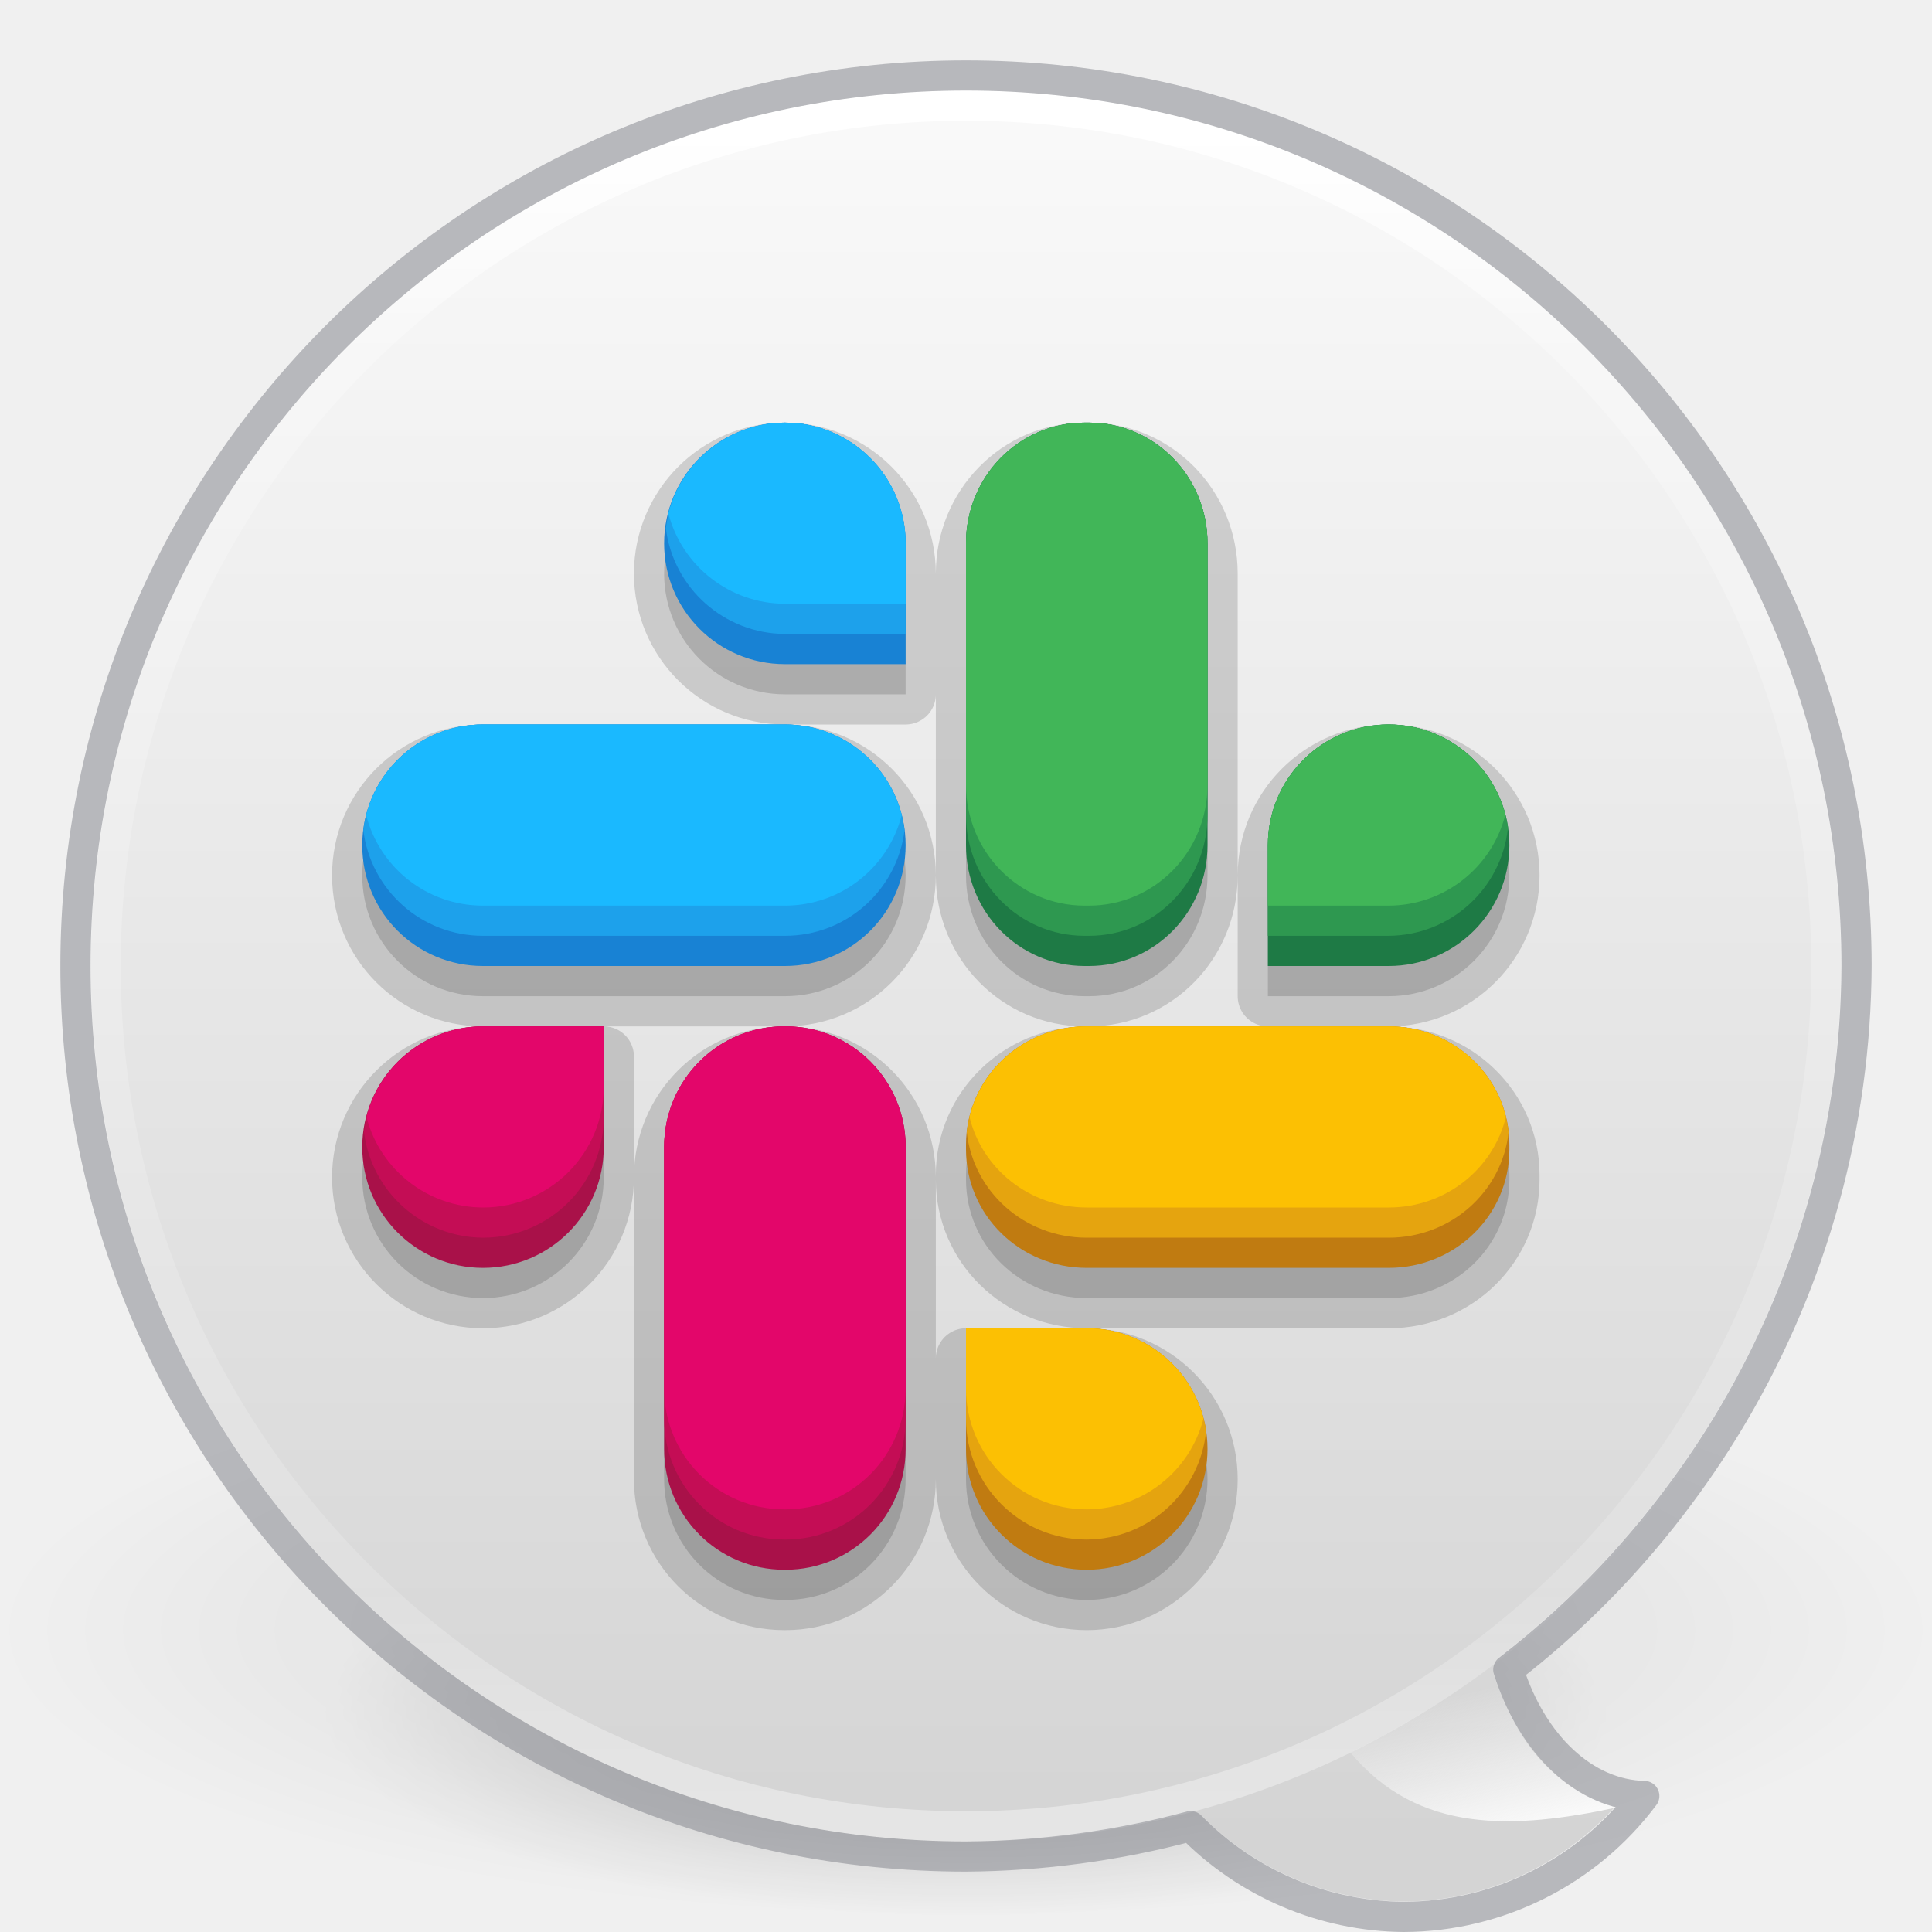
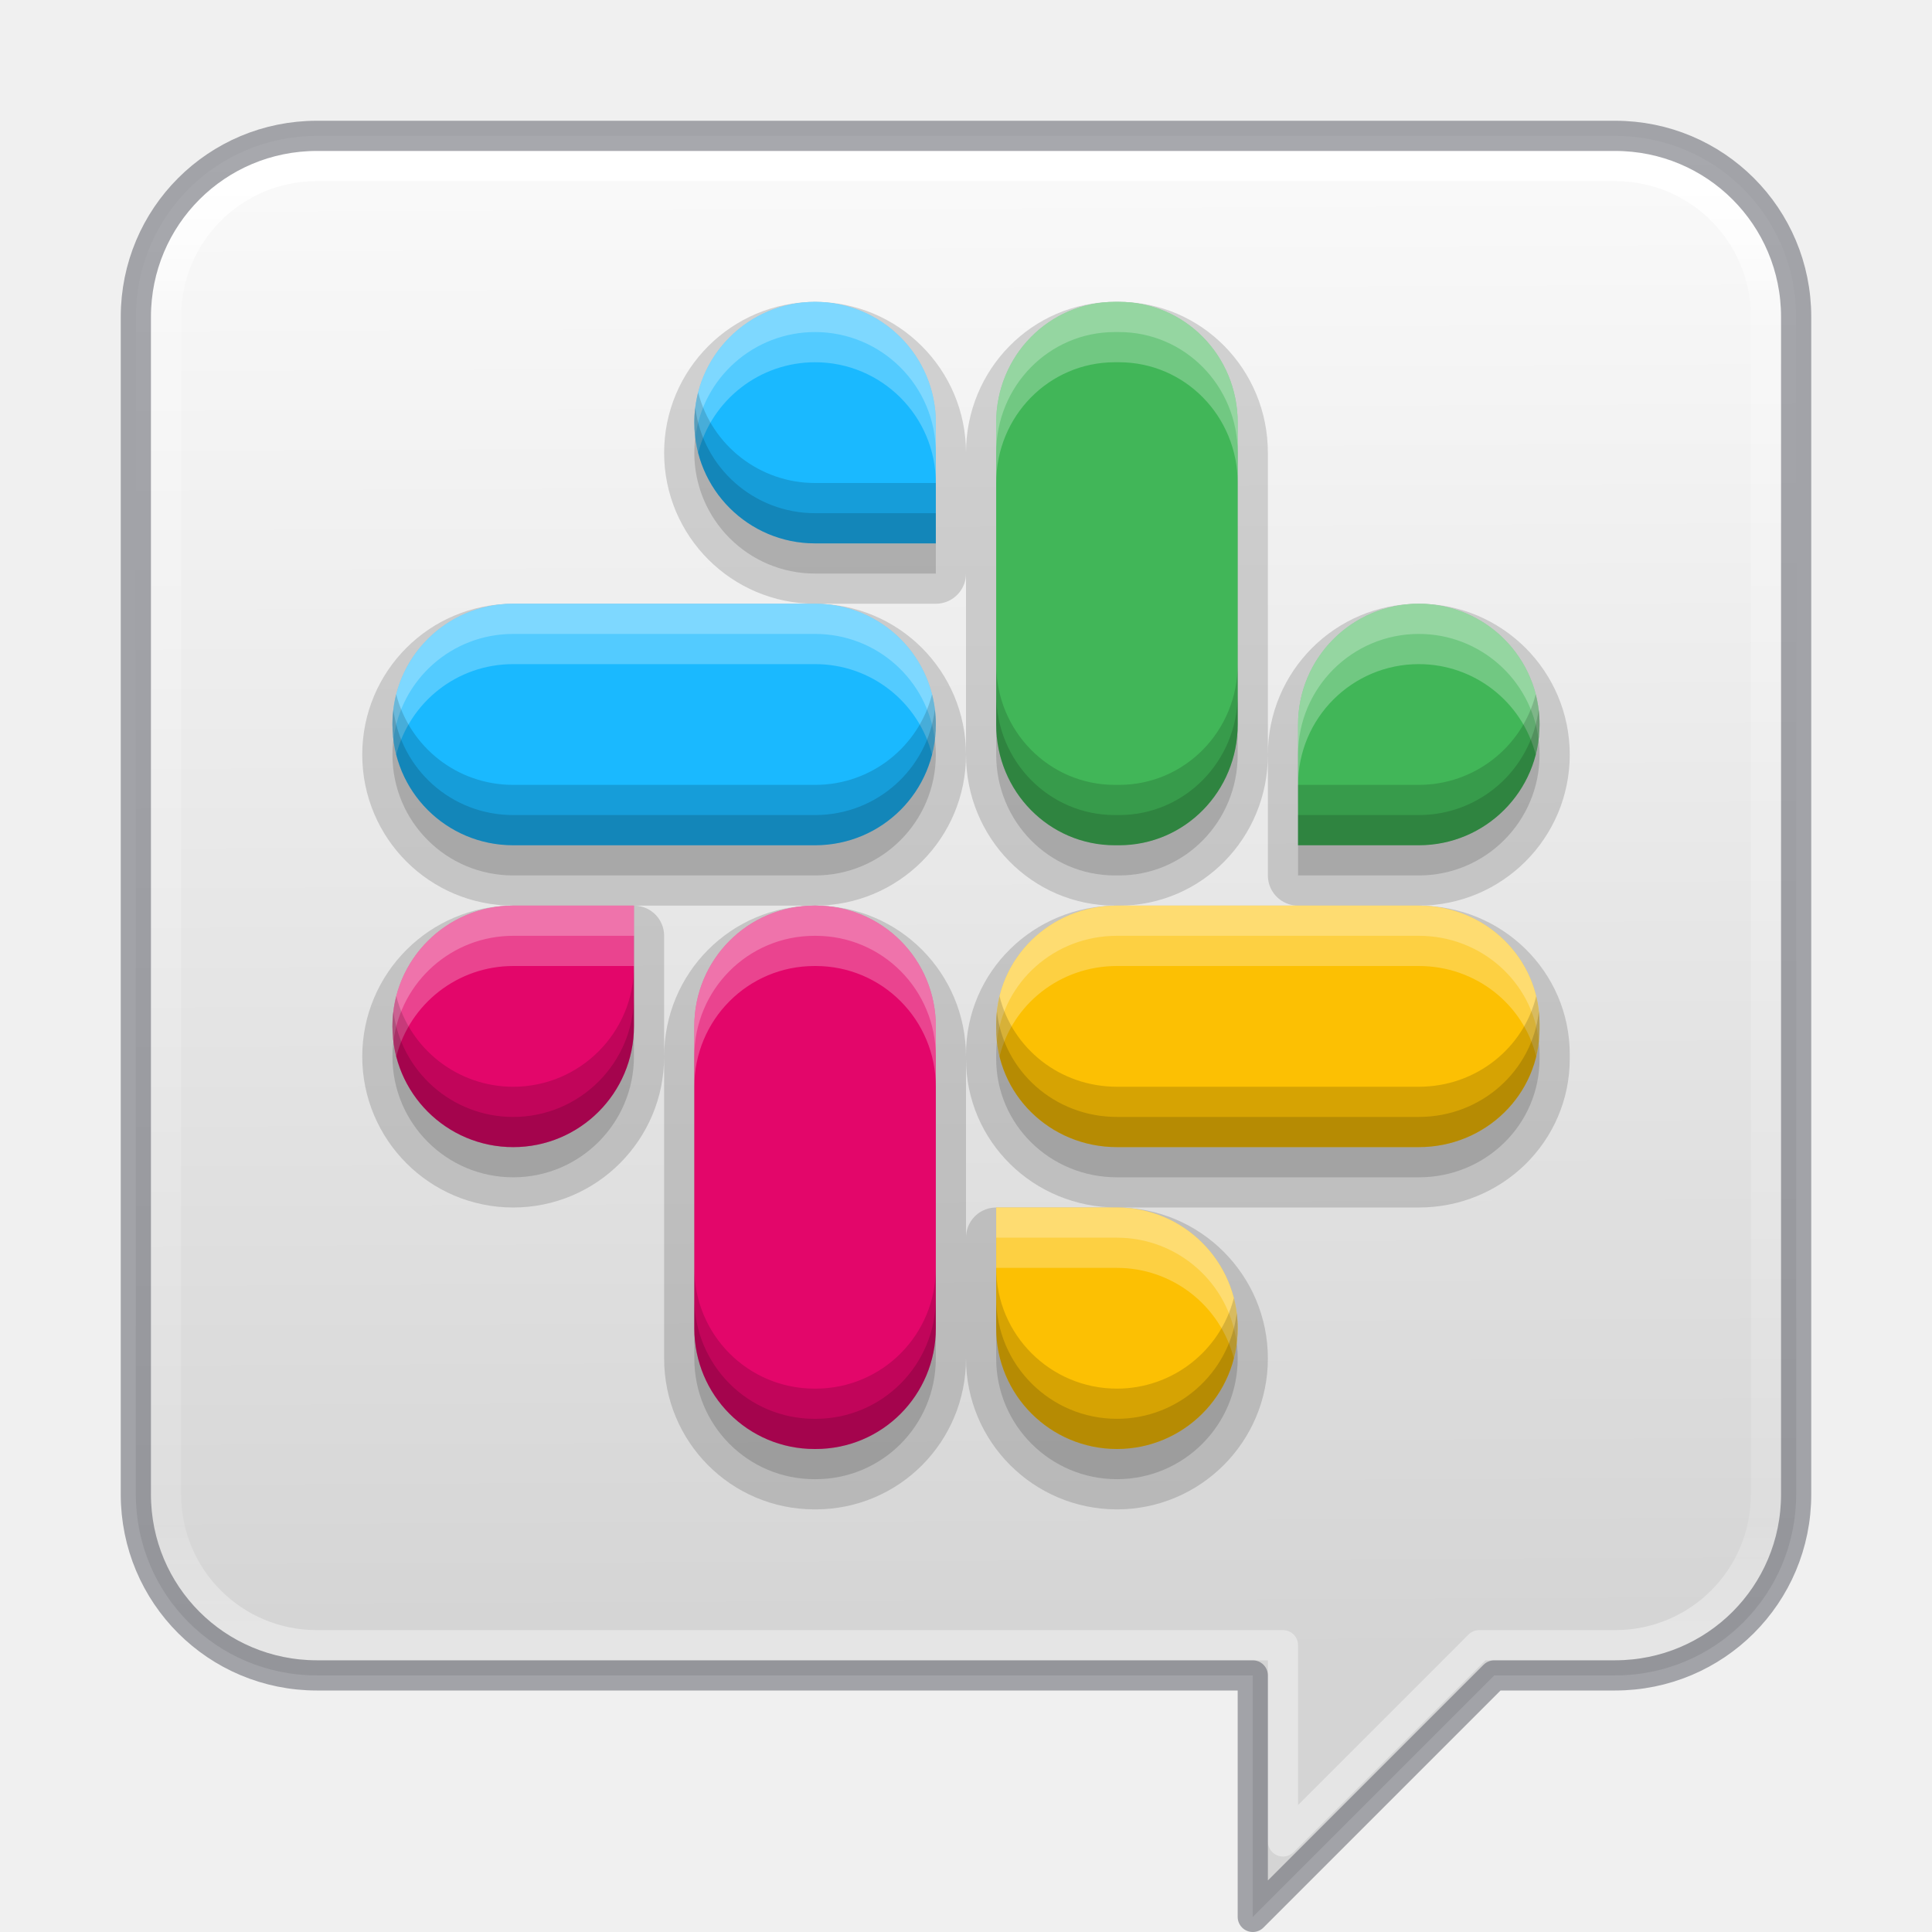
<svg xmlns="http://www.w3.org/2000/svg" xmlns:xlink="http://www.w3.org/1999/xlink" width="64" height="64" viewBox="0 0 64 64" fill="none" version="1.1" id="svg4" xml:space="preserve">
  <defs id="defs4">
    <linearGradient id="linearGradient4">
      <stop style="stop-color:#fafafa;stop-opacity:1;" offset="0" id="stop4" />
      <stop style="stop-color:#d4d4d4;stop-opacity:1;" offset="1" id="stop5" />
    </linearGradient>
    <linearGradient y2="42.053" x2="37.962" y1="5.848" x1="37.962" gradientTransform="matrix(1.432432,0,0,1.436283,-2.378375,-2.399544)" gradientUnits="userSpaceOnUse" id="linearGradient3904" xlink:href="#linearGradient4270" />
    <linearGradient id="linearGradient4270">
      <stop id="stop4272" style="stop-color:#ffffff;stop-opacity:1" offset="0" />
      <stop id="stop4274" style="stop-color:#ffffff;stop-opacity:0.235" offset="0.087" />
      <stop id="stop4276" style="stop-color:#ffffff;stop-opacity:0.157" offset="0.913" />
      <stop id="stop4278" style="stop-color:#ffffff;stop-opacity:0.392" offset="1" />
    </linearGradient>
    <linearGradient id="linearGradient3688-166-749-654">
      <stop offset="0" style="stop-color:#181818;stop-opacity:1" id="stop3088" />
      <stop offset="1" style="stop-color:#181818;stop-opacity:0" id="stop3090" />
    </linearGradient>
    <linearGradient id="linearGradient3702-501-757-795">
      <stop offset="0" style="stop-color:#181818;stop-opacity:0" id="stop3100" />
      <stop offset="0.5" style="stop-color:#181818;stop-opacity:1" id="stop3102" />
      <stop offset="1" style="stop-color:#181818;stop-opacity:0" id="stop3104" />
    </linearGradient>
    <radialGradient cx="4.993" cy="43.5" r="2.5" fx="4.993" fy="43.5" id="radialGradient3337-2-2" xlink:href="#linearGradient3688-166-749-654" gradientUnits="userSpaceOnUse" gradientTransform="matrix(2.404541,0,0,1,41.98575,15.5)" />
    <radialGradient cx="4.993" cy="43.5" r="2.5" fx="4.993" fy="43.5" id="radialGradient3339-1-4" xlink:href="#linearGradient3688-166-749-654" gradientUnits="userSpaceOnUse" gradientTransform="matrix(2.404541,0,0,1,-22.01424,-102.5)" />
    <linearGradient x1="25.058" y1="47.028" x2="25.058" y2="39.999" id="linearGradient6394" xlink:href="#linearGradient3702-501-757-795" gradientUnits="userSpaceOnUse" gradientTransform="matrix(1.571429,0,0,0.7142857,-5.714285,27.92857)" />
    <style id="style1">.g{fill:#000;}.g,.h,.i{stroke-width:0px;}.h{fill:url(#e);}.i{fill:#fff;}</style>
    <style id="style1-6">.cls-1{fill:#fff;}</style>
    <style id="style1-67">.cls-1{fill:#fff;}</style>
    <linearGradient xlink:href="#linearGradient4" id="linearGradient5" x1="33.5" y1="5" x2="33.5" y2="59" gradientUnits="userSpaceOnUse" />
    <linearGradient id="linearGradient24">
      <stop style="stop-color:#fafafa;stop-opacity:1;" offset="0" id="stop24" />
      <stop style="stop-color:#fafafa;stop-opacity:0;" offset="1" id="stop25" />
    </linearGradient>
    <linearGradient id="linearGradient23">
      <stop offset="0" style="stop-color:#ffffff;stop-opacity:1" id="stop20" />
      <stop offset="0.134" style="stop-color:#ffffff;stop-opacity:0.235" id="stop21" />
      <stop offset="0.866" style="stop-color:#ffffff;stop-opacity:0.157" id="stop22" />
      <stop offset="1" style="stop-color:#ffffff;stop-opacity:0.392" id="stop23" />
    </linearGradient>
    <linearGradient id="linearGradient2">
      <stop style="stop-color:#5865f2;stop-opacity:1;" offset="0" id="stop3-3" />
      <stop style="stop-color:#1f30f4;stop-opacity:1;" offset="1" id="stop4-5" />
    </linearGradient>
    <style id="style1-53">.g{fill:#000;}.g,.h,.i{stroke-width:0px;}.h{fill:url(#e);}.i{fill:#fff;}</style>
    <style id="style1-6-5">.cls-1{fill:#fff;}</style>
    <style id="style1-67-6">.cls-1{fill:#fff;}</style>
    <style id="style1-56">.g{fill:#000;}.g,.h,.i{stroke-width:0px;}.h{fill:url(#e);}.i{fill:#fff;}</style>
    <style id="style1-7">.g{fill:#000;}.g,.h,.i{stroke-width:0px;}.h{fill:url(#e);}.i{fill:#fff;}</style>
    <style id="style1-5">.g{fill:#000;}.g,.h,.i{stroke-width:0px;}.h{fill:url(#e);}.i{fill:#fff;}</style>
    <style id="style1-3">.g{fill:#000;}.g,.h,.i{stroke-width:0px;}.h{fill:url(#e);}.i{fill:#fff;}</style>
    <style id="style1-6-1">.cls-1{fill:#fff;}</style>
    <style id="style1-2">.g{fill:#000;}.g,.h,.i{stroke-width:0px;}.h{fill:url(#e);}.i{fill:#fff;}</style>
    <style id="style1-6-8">.cls-1{fill:#fff;}</style>
-     <linearGradient xlink:href="#linearGradient4" id="linearGradient11" x1="32" y1="3" x2="32" y2="61" gradientUnits="userSpaceOnUse" />
-     <linearGradient xlink:href="#linearGradient23" id="linearGradient20" x1="32" y1="4" x2="32" y2="60" gradientUnits="userSpaceOnUse" />
-     <linearGradient xlink:href="#linearGradient24" id="linearGradient25" x1="53.554" y1="59.876" x2="52.483" y2="55.162" gradientUnits="userSpaceOnUse" />
+     <linearGradient xlink:href="#linearGradient4" id="linearGradient11" x1="32" y1="3" x2="32" y2="61" gradientUnits="userSpaceOnUse" gradientTransform="translate(0,-67)" />
+     <linearGradient xlink:href="#linearGradient23" id="linearGradient20" x1="32" y1="4" x2="32" y2="60" gradientUnits="userSpaceOnUse" gradientTransform="translate(0,-67)" />
+     <linearGradient xlink:href="#linearGradient24" id="linearGradient25" x1="53.554" y1="59.876" x2="52.483" y2="55.162" gradientUnits="userSpaceOnUse" gradientTransform="translate(0,-67)" />
    <linearGradient id="linearGradient3820-7-2">
      <stop offset="0" style="stop-color:#000000;stop-opacity:1" id="stop3822-2-6" />
      <stop offset="1" style="stop-color:#000000;stop-opacity:0" id="stop3824-1-2" />
    </linearGradient>
    <radialGradient xlink:href="#linearGradient3820-7-2" id="radialGradient3" gradientUnits="userSpaceOnUse" gradientTransform="matrix(0.3823536,7.5555777e-8,-1.8372241e-8,0.1115198,-5.925427,36.33585)" cx="99.189" cy="185.297" fx="99.189" fy="185.297" r="62.769" />
    <radialGradient xlink:href="#linearGradient3820-7-2" id="radialGradient4" gradientUnits="userSpaceOnUse" gradientTransform="matrix(0.2549024,5.3967361e-8,-1.2248161e-8,0.07965545,6.716382,44.24067)" cx="99.189" cy="185.297" fx="99.189" fy="185.297" r="62.769" />
+     <style id="style1-9">.g{fill:#000;}.g,.h,.i{stroke-width:0px;}.h{fill:url(#e);}.i{fill:#fff;}</style>
+     <style id="style1-6-22">.cls-1{fill:#fff;}</style>
+     <style id="style1-67-8">.cls-1{fill:#fff;}</style>
+     <style id="style1-56-9">.g{fill:#000;}.g,.h,.i{stroke-width:0px;}.h{fill:url(#e);}.i{fill:#fff;}</style>
+     <style id="style1-7-7">.g{fill:#000;}.g,.h,.i{stroke-width:0px;}.h{fill:url(#e);}.i{fill:#fff;}</style>
+     <style id="style1-5-3">.g{fill:#000;}.g,.h,.i{stroke-width:0px;}.h{fill:url(#e);}.i{fill:#fff;}</style>
+     <style id="style1-3-6">.g{fill:#000;}.g,.h,.i{stroke-width:0px;}.h{fill:url(#e);}.i{fill:#fff;}</style>
+     <style id="style1-6-1-1">.cls-1{fill:#fff;}</style>
+     <style id="style1-2-2">.g{fill:#000;}.g,.h,.i{stroke-width:0px;}.h{fill:url(#e);}.i{fill:#fff;}</style>
+     <style id="style1-6-8-9">.cls-1{fill:#fff;}</style>
+     <linearGradient xlink:href="#linearGradient2" id="linearGradient11-3" x1="32" y1="3" x2="32" y2="61" gradientUnits="userSpaceOnUse" gradientTransform="translate(0,-65)" />
+     <linearGradient xlink:href="#linearGradient23" id="linearGradient20-1" x1="32" y1="4" x2="32" y2="60" gradientUnits="userSpaceOnUse" gradientTransform="translate(0,-65)" />
+     <linearGradient xlink:href="#linearGradient24" id="linearGradient25-9" x1="53.554" y1="59.876" x2="52.483" y2="55.162" gradientUnits="userSpaceOnUse" gradientTransform="translate(0,-65)" />
+     <radialGradient xlink:href="#linearGradient3820-7-2" id="radialGradient3-8" gradientUnits="userSpaceOnUse" gradientTransform="matrix(0.3823536,7.5555777e-8,-1.8372241e-8,0.1115198,-5.925427,36.33585)" cx="99.189" cy="185.297" fx="99.189" fy="185.297" r="62.769" />
+     <radialGradient xlink:href="#linearGradient3820-7-2" id="radialGradient4-4" gradientUnits="userSpaceOnUse" gradientTransform="matrix(0.2549024,5.3967361e-8,-1.2248161e-8,0.07965545,6.716382,44.24067)" cx="99.189" cy="185.297" fx="99.189" fy="185.297" r="62.769" />
+     <linearGradient id="linearGradient909">
+       <stop id="stop901" style="stop-color:#cd9ef7;stop-opacity:1" offset="0" />
+       <stop id="stop907" style="stop-color:#a56de2;stop-opacity:1" offset="1" />
+     </linearGradient>
+     <linearGradient y2="39.317" x2="24" y1="5.898" x1="24" gradientTransform="matrix(1.432432,0,0,1.436283,-2.378375,-2.470783)" gradientUnits="userSpaceOnUse" id="linearGradient3904-5" xlink:href="#linearGradient4270-0" />
+     <linearGradient id="linearGradient4270-0">
+       <stop id="stop4272-3" style="stop-color:#ffffff;stop-opacity:1" offset="0" />
+       <stop id="stop4274-6" style="stop-color:#ffffff;stop-opacity:0.235" offset="0.094" />
+       <stop id="stop4276-1" style="stop-color:#ffffff;stop-opacity:0.157" offset="0.927" />
+       <stop id="stop4278-0" style="stop-color:#ffffff;stop-opacity:0.392" offset="1" />
+     </linearGradient>
+     <linearGradient xlink:href="#linearGradient4" id="linearGradient899" x1="31.781" y1="4.927" x2="32" y2="55" gradientUnits="userSpaceOnUse" />
+     <linearGradient id="linearGradient18">
+       <stop style="stop-color:#ffffff;stop-opacity:1;" offset="0" id="stop18" />
+       <stop style="stop-color:#ffffff;stop-opacity:0;" offset="1" id="stop19" />
+     </linearGradient>
+     <linearGradient id="linearGradient17">
+       <stop offset="0" style="stop-color:#ffffff;stop-opacity:1" id="stop14" />
+       <stop offset="0.145" style="stop-color:#ffffff;stop-opacity:0.235" id="stop15" />
+       <stop offset="0.855" style="stop-color:#ffffff;stop-opacity:0.157" id="stop16" />
+       <stop offset="1" style="stop-color:#ffffff;stop-opacity:0.392" id="stop17" />
+     </linearGradient>
+     <style id="style1-0">.g{fill:#000;}.g,.h,.i{stroke-width:0px;}.h{fill:url(#e);}.i{fill:#fff;}</style>
+     <style id="style1-7-23">.g{fill:#000;}.g,.h,.i{stroke-width:0px;}.h{fill:url(#e);}.i{fill:#fff;}</style>
+     <style id="style1-5-7">.g{fill:#000;}.g,.h,.i{stroke-width:0px;}.h{fill:url(#e);}.i{fill:#fff;}</style>
+     <style id="style1-3-2">.g{fill:#000;}.g,.h,.i{stroke-width:0px;}.h{fill:url(#e);}.i{fill:#fff;}</style>
+     <style id="style1-6-28">.cls-1{fill:#fff;}</style>
+     <linearGradient xlink:href="#linearGradient17" id="linearGradient12" x1="24" y1="6" x2="24" y2="44" gradientUnits="userSpaceOnUse" gradientTransform="translate(0,-51)" />
+     <linearGradient xlink:href="#linearGradient18" id="linearGradient19" x1="38.264" y1="46.5" x2="36.881" y2="41" gradientUnits="userSpaceOnUse" gradientTransform="translate(0,-51)" />
+     <radialGradient xlink:href="#linearGradient3820-7-2" id="radialGradient3-3" gradientUnits="userSpaceOnUse" gradientTransform="matrix(0.3823536,7.5555777e-8,-1.8372241e-8,0.1115198,-5.925427,36.33585)" cx="99.189" cy="185.297" fx="99.189" fy="185.297" r="62.769" />
+     <radialGradient xlink:href="#linearGradient3820-7-2" id="radialGradient4-6" gradientUnits="userSpaceOnUse" gradientTransform="matrix(0.2549024,5.3967361e-8,-1.2248161e-8,0.07965545,6.716382,44.24067)" cx="99.189" cy="185.297" fx="99.189" fy="185.297" r="62.769" />
+     <style id="style1-62">.g{fill:#000;}.g,.h,.i{stroke-width:0px;}.h{fill:url(#e);}.i{fill:#fff;}</style>
+     <style id="style1-6-9">.cls-1{fill:#fff;}</style>
+     <style id="style1-67-1">.cls-1{fill:#fff;}</style>
+     <style id="style1-56-2">.g{fill:#000;}.g,.h,.i{stroke-width:0px;}.h{fill:url(#e);}.i{fill:#fff;}</style>
+     <style id="style1-7-1">.g{fill:#000;}.g,.h,.i{stroke-width:0px;}.h{fill:url(#e);}.i{fill:#fff;}</style>
+     <style id="style1-5-2">.g{fill:#000;}.g,.h,.i{stroke-width:0px;}.h{fill:url(#e);}.i{fill:#fff;}</style>
+     <style id="style1-3-7">.g{fill:#000;}.g,.h,.i{stroke-width:0px;}.h{fill:url(#e);}.i{fill:#fff;}</style>
+     <style id="style1-6-1-9">.cls-1{fill:#fff;}</style>
+     <style id="style1-2-3">.g{fill:#000;}.g,.h,.i{stroke-width:0px;}.h{fill:url(#e);}.i{fill:#fff;}</style>
+     <style id="style1-6-8-1">.cls-1{fill:#fff;}</style>
+     <linearGradient xlink:href="#linearGradient2" id="linearGradient9" x1="24" y1="5" x2="24" y2="45" gradientUnits="userSpaceOnUse" gradientTransform="translate(0,-51)" />
+     <linearGradient id="linearGradient1201">
+       <stop id="stop1193" style="stop-color:#ffffff;stop-opacity:1" offset="0" />
+       <stop id="stop1195" style="stop-color:#ffffff;stop-opacity:0.235" offset="0.074" />
+       <stop id="stop1197" style="stop-color:#ffffff;stop-opacity:0.157" offset="0.926" />
+       <stop id="stop1199" style="stop-color:#ffffff;stop-opacity:0.392" offset="1" />
+     </linearGradient>
+     <linearGradient x1="39" y1="6" x2="39" y2="40" id="linearGradient3058-5" xlink:href="#linearGradient1201" gradientUnits="userSpaceOnUse" gradientTransform="translate(74)" />
+     <linearGradient xlink:href="#linearGradient2" id="linearGradient930-9-2" x1="16.692" y1="2.5" x2="16.692" y2="27.769" gradientUnits="userSpaceOnUse" gradientTransform="matrix(1.444444,0,0,1.444444,74.88891,0.888891)" />
+     <linearGradient id="linearGradient30">
+       <stop style="stop-color:#ffffff;stop-opacity:1;" offset="0" id="stop30" />
+       <stop style="stop-color:#fafafa;stop-opacity:0;" offset="1" id="stop31" />
+     </linearGradient>
+     <linearGradient id="linearGradient22">
+       <stop id="stop13" style="stop-color:#ffffff;stop-opacity:1" offset="0" />
+       <stop id="stop20-9" style="stop-color:#ffffff;stop-opacity:0.235" offset="0.135" />
+       <stop id="stop21-4" style="stop-color:#ffffff;stop-opacity:0.157" offset="0.865" />
+       <stop id="stop22-7" style="stop-color:#ffffff;stop-opacity:0.392" offset="1" />
+     </linearGradient>
+     <style id="style1-79">.g{fill:#000;}.g,.h,.i{stroke-width:0px;}.h{fill:url(#e);}.i{fill:#fff;}</style>
+     <style id="style1-7-2">.g{fill:#000;}.g,.h,.i{stroke-width:0px;}.h{fill:url(#e);}.i{fill:#fff;}</style>
+     <style id="style1-5-0">.g{fill:#000;}.g,.h,.i{stroke-width:0px;}.h{fill:url(#e);}.i{fill:#fff;}</style>
+     <style id="style1-53-6">.g{fill:#000;}.g,.h,.i{stroke-width:0px;}.h{fill:url(#e);}.i{fill:#fff;}</style>
+     <style id="style1-6-2">.cls-1{fill:#fff;}</style>
+     <style id="style1-67-3">.cls-1{fill:#fff;}</style>
+     <style id="style1-675">.g{fill:#000;}.g,.h,.i{stroke-width:0px;}.h{fill:url(#e);}.i{fill:#fff;}</style>
+     <style id="style1-7-3">.g{fill:#000;}.g,.h,.i{stroke-width:0px;}.h{fill:url(#e);}.i{fill:#fff;}</style>
+     <style id="style1-5-5">.g{fill:#000;}.g,.h,.i{stroke-width:0px;}.h{fill:url(#e);}.i{fill:#fff;}</style>
+     <style id="style1-3-9">.g{fill:#000;}.g,.h,.i{stroke-width:0px;}.h{fill:url(#e);}.i{fill:#fff;}</style>
+     <style id="style1-6-6">.cls-1{fill:#fff;}</style>
+     <style id="style1-70">.g{fill:#000;}.g,.h,.i{stroke-width:0px;}.h{fill:url(#e);}.i{fill:#fff;}</style>
+     <style id="style1-6-3">.cls-1{fill:#fff;}</style>
+     <linearGradient id="linearGradient3820-7-2-2">
+       <stop offset="0" style="stop-color:#3d3d3d;stop-opacity:1" id="stop3822-2-6-36" />
+       <stop offset="0.5" style="stop-color:#686868;stop-opacity:0.498" id="stop3864-8-7-6" />
+       <stop offset="1" style="stop-color:#686868;stop-opacity:0" id="stop3824-1-2-4" />
+     </linearGradient>
+     <radialGradient cx="99.157" cy="186.171" r="62.769" fx="99.157" fy="186.171" id="radialGradient3108-6" xlink:href="#linearGradient3820-7-2-2" gradientUnits="userSpaceOnUse" gradientTransform="matrix(0.2147314,0,0,0.06794726,-5.313625,15.11686)" />
+     <linearGradient xlink:href="#linearGradient22" id="linearGradient13" x1="16" y1="3" x2="16" y2="29" gradientUnits="userSpaceOnUse" gradientTransform="translate(0,-33)" />
+     <linearGradient xlink:href="#linearGradient2" id="linearGradient29" x1="16" y1="3" x2="16" y2="30" gradientUnits="userSpaceOnUse" gradientTransform="translate(0,-33)" />
+     <linearGradient xlink:href="#linearGradient30" id="linearGradient31" x1="25.003" y1="30.933" x2="23.779" y2="27.459" gradientUnits="userSpaceOnUse" />
+     <linearGradient id="linearGradient4-3">
+       <stop id="stop1" style="stop-color:#ffffff;stop-opacity:1" offset="0" />
+       <stop id="stop2" style="stop-color:#ffffff;stop-opacity:0.235" offset="0.068" />
+       <stop id="stop3" style="stop-color:#ffffff;stop-opacity:0.157" offset="0.932" />
+       <stop id="stop4-2" style="stop-color:#ffffff;stop-opacity:0.392" offset="1" />
+     </linearGradient>
+     <linearGradient xlink:href="#linearGradient2" id="linearGradient930-9-2-8" x1="17" y1="2.5" x2="17" y2="29" gradientUnits="userSpaceOnUse" gradientTransform="translate(58)" />
+     <linearGradient x1="24" y1="6.24" x2="24" y2="38.8" id="linearGradient4161-0-2" xlink:href="#linearGradient4-3" gradientUnits="userSpaceOnUse" gradientTransform="matrix(0.6756757,0,0,0.6756757,57.78379,-0.2162061)" />
  </defs>
-   <g id="g3" transform="matrix(1.333333,0,0,1.354492,-10.66667,-23.20847)" style="opacity:0.5;stroke-width:0.882">
-     <path d="m 56,57.002 a 24,6.999 0 1 1 -48,0 24,6.999 0 1 1 48,0 z" id="path2" style="opacity:0.2;fill:url(#radialGradient3);fill-opacity:1;stroke:none;stroke-width:0.882" />
-     <path style="opacity:0.4;fill:url(#radialGradient4);fill-opacity:1;stroke:none;stroke-width:0.882" id="path3" d="m 48,59.002 a 16,4.999 0 1 1 -32,0 16,4.999 0 1 1 32,0 z" />
-   </g>
-   <path d="m 32,3.01 c 16.017,0 28.99,12.974 28.99,28.988 -0.022,5.128 -1.403,10.158 -4.004,14.578 -0.53,0.901 -1.109,1.773 -1.734,2.613 -1.593,2.155 -3.478,4.077 -5.6,5.715 -0.152,0.257 -0.152,0.257 -0.174,0.557 0.71,2.263 2.206,3.923 4.016,4.396 -1.782,1.97 -4.312,3.123 -6.99,3.133 -2.524,-0.022 -4.932,-1.05 -6.697,-2.854 C 39.58,59.966 39.506,59.993 39.309,60.002 36.923,60.642 34.466,60.974 32,60.99 15.983,60.99 3.01,48.017 3.01,32 3.01,15.983 15.983,3.01 32,3.01 Z" style="opacity:1;fill:url(#linearGradient11);stroke:none;stroke-linejoin:round;stroke-opacity:0.502" id="path9" />
-   <circle style="opacity:1;fill:none;stroke:url(#linearGradient20);stroke-width:1;stroke-linejoin:round;stroke-dasharray:none;stroke-opacity:1" id="path11" cx="32" cy="32" r="28.5" />
-   <path style="opacity:1;fill:url(#linearGradient25);stroke:none;stroke-width:1;stroke-linejoin:round;stroke-dasharray:none;stroke-opacity:1" d="m 53.554,59.876 c -3.411,0.725 -6.573,0.88 -8.82,-1.822 1.469,-0.724 3.044,-1.671 4.767,-2.892 0.508,2.585 2.244,4.224 4.054,4.714 z" id="path23-1" />
-   <path d="M 32,2.5 C 15.708,2.5 2.5,15.708 2.5,32 c 0,16.292 13.208,29.5 29.5,29.5 2.513,-0.017 5.014,-0.355 7.441,-1.006 1.86,1.901 4.4,2.982 7.059,3.006 3.138,-0.011 6.088,-1.494 7.969,-4.006 -1.957,-0.041 -3.717,-1.676 -4.504,-4.186 2.159,-1.666 4.076,-3.624 5.697,-5.816 0.635,-0.854 1.224,-1.741 1.764,-2.658 C 60.072,42.337 61.478,37.218 61.5,32 61.5,15.708 48.292,2.5 32,2.5 Z" style="opacity:1;fill:none;stroke:#7e8087;stroke-linejoin:round;stroke-opacity:0.502" id="path4" />
-   <path id="path29-7" style="opacity:0.15;fill:#000000;fill-opacity:1;stroke:#000000;stroke-width:2;stroke-linecap:round;stroke-linejoin:round;stroke-opacity:1" d="m 26,15 a 4,4 0 0 0 -4,4 4,4 0 0 0 4,4 h 4 v -4 a 4,4 0 0 0 -4,-4 z m 9.93,0 C 33.753,15 32,16.784 32,19 v 10 c 0,2.216 1.753,4 3.93,4 h 0.141 C 38.247,33 40,31.216 40,29 V 19 c 0,-2.216 -1.753,-4 -3.93,-4 z M 16,25 c -2.216,0 -4,1.784 -4,4 0,2.216 1.784,4 4,4 h 10 c 2.216,0 4,-1.784 4,-4 0,-2.216 -1.784,-4 -4,-4 z m 30,0 a 4,4 0 0 0 -4,4 v 4 h 4 a 4,4 0 0 0 4,-4 4,4 0 0 0 -4,-4 z M 16,35 a 4,4 0 0 0 -4,4 4,4 0 0 0 4,4 4,4 0 0 0 4,-4 v -4 z m 9.982,0 C 23.776,35 22,36.784 22,39 v 10 c 0,2.216 1.776,4 3.982,4 h 0.035 C 28.224,53 30,51.216 30,49 V 39 c 0,-2.216 -1.776,-4 -3.982,-4 z M 36,35 c -2.216,0 -4,1.75 -4,3.924 v 0.152 C 32,41.25 33.784,43 36,43 h 10 c 2.216,0 4,-1.75 4,-3.924 V 38.924 C 50,36.75 48.216,35 46,35 Z m -4,10 v 4 a 4,4 0 0 0 4,4 4,4 0 0 0 4,-4 4,4 0 0 0 -4,-4 z" />
-   <path id="path26-0" style="opacity:0.15;fill:#000000;fill-opacity:1;stroke:none;stroke-width:2;stroke-linecap:round;stroke-linejoin:round;stroke-opacity:1" d="m 26,15 a 4,4 0 0 0 -4,4 4,4 0 0 0 4,4 h 4 v -4 a 4,4 0 0 0 -4,-4 z m 9.93,0 C 33.753,15 32,16.784 32,19 v 10 c 0,2.216 1.753,4 3.93,4 h 0.141 C 38.247,33 40,31.216 40,29 V 19 c 0,-2.216 -1.753,-4 -3.93,-4 z M 16,25 c -2.216,0 -4,1.784 -4,4 0,2.216 1.784,4 4,4 h 10 c 2.216,0 4,-1.784 4,-4 0,-2.216 -1.784,-4 -4,-4 z m 30,0 a 4,4 0 0 0 -4,4 v 4 h 4 a 4,4 0 0 0 4,-4 4,4 0 0 0 -4,-4 z M 16,35 a 4,4 0 0 0 -4,4 4,4 0 0 0 4,4 4,4 0 0 0 4,-4 v -4 z m 9.982,0 C 23.776,35 22,36.784 22,39 v 10 c 0,2.216 1.776,4 3.982,4 h 0.035 C 28.224,53 30,51.216 30,49 V 39 c 0,-2.216 -1.776,-4 -3.982,-4 z M 36,35 c -2.216,0 -4,1.75 -4,3.924 v 0.152 C 32,41.25 33.784,43 36,43 h 10 c 2.216,0 4,-1.75 4,-3.924 V 38.924 C 50,36.75 48.216,35 46,35 Z m -4,10 v 4 a 4,4 0 0 0 4,4 4,4 0 0 0 4,-4 4,4 0 0 0 -4,-4 z" />
-   <path id="rect7-9" style="fill:#1882d4;fill-opacity:1;stroke:none;stroke-width:2;stroke-linecap:round;stroke-linejoin:round;stroke-opacity:1" d="m 26,14 a 4,4 0 0 0 -4,4 4,4 0 0 0 4,4 h 4 V 18 A 4,4 0 0 0 26,14 Z M 16,24 c -2.216,0 -4,1.784 -4,4 0,2.216 1.784,4 4,4 h 10 c 2.216,0 4,-1.784 4,-4 0,-2.216 -1.784,-4 -4,-4 z" />
-   <path id="rect8-3" style="fill:#a91149;fill-opacity:1;stroke:none;stroke-width:2;stroke-linecap:round;stroke-linejoin:round;stroke-opacity:1" d="m 16,34 a 4,4 0 0 0 -4,4 4,4 0 0 0 4,4 4,4 0 0 0 4,-4 v -4 z m 9.982,0 C 23.776,34 22,35.784 22,38 v 10 c 0,2.216 1.776,4 3.982,4 h 0.035 C 28.224,52 30,50.216 30,48 V 38 c 0,-2.216 -1.776,-4 -3.982,-4 z" />
-   <path id="rect9-6" style="fill:#c07b11;fill-opacity:1;stroke:none;stroke-width:2;stroke-linecap:round;stroke-linejoin:round;stroke-opacity:1" d="m 36,34 c -2.216,0 -4,1.75 -4,3.924 v 0.152 C 32,40.25 33.784,42 36,42 h 10 c 2.216,0 4,-1.75 4,-3.924 V 37.924 C 50,35.75 48.216,34 46,34 Z m -4,10 v 4 a 4,4 0 0 0 4,4 4,4 0 0 0 4,-4 4,4 0 0 0 -4,-4 z" />
-   <path id="rect6-0" style="fill:#1e7a45;fill-opacity:1;stroke:none;stroke-width:2;stroke-linecap:round;stroke-linejoin:round;stroke-opacity:1" d="M 35.93,14 C 33.753,14 32,15.784 32,18 v 10 c 0,2.216 1.753,4 3.93,4 h 0.141 C 38.247,32 40,30.216 40,28 V 18 c 0,-2.216 -1.753,-4 -3.93,-4 z M 46,24 a 4,4 0 0 0 -4,4 v 4 h 4 a 4,4 0 0 0 4,-4 4,4 0 0 0 -4,-4 z" />
-   <path id="path18-6" style="fill:#1da1eb;fill-opacity:1;stroke:none;stroke-width:2;stroke-linecap:round;stroke-linejoin:round;stroke-opacity:1" d="M 26,14 A 4,4 0 0 0 22.057,17.5 4,4 0 0 0 26,21 h 4 V 18 A 4,4 0 0 0 26,14 Z M 16,24 c -2.046,0 -3.72,1.522 -3.965,3.5 C 12.28,29.478 13.954,31 16,31 h 10 c 2.046,0 3.72,-1.522 3.965,-3.5 C 29.72,25.522 28.046,24 26,24 Z" />
-   <path id="path19-2" style="fill:#1ab9ff;fill-opacity:1;stroke:none;stroke-width:2;stroke-linecap:round;stroke-linejoin:round;stroke-opacity:1" d="M 26,14 A 4,4 0 0 0 22.139,17 4,4 0 0 0 26,20 h 4 V 18 A 4,4 0 0 0 26,14 Z M 16,24 c -1.87,0 -3.429,1.272 -3.871,3 0.442,1.728 2.001,3 3.871,3 h 10 c 1.87,0 3.429,-1.272 3.871,-3 C 29.429,25.272 27.87,24 26,24 Z" />
-   <path id="path20-6" style="fill:#2e9850;fill-opacity:1;stroke:none;stroke-width:2;stroke-linecap:round;stroke-linejoin:round;stroke-opacity:1" d="M 35.93,14 C 33.753,14 32,15.784 32,18 v 9 c 0,2.216 1.753,4 3.93,4 h 0.141 C 38.247,31 40,29.216 40,27 v -9 c 0,-2.216 -1.753,-4 -3.93,-4 z M 46,24 a 4,4 0 0 0 -4,4 v 3 h 4 a 4,4 0 0 0 3.955,-3.596 4,4 0 0 0 0,-0.002 A 4,4 0 0 0 46,24 Z" />
-   <path id="path21-1" style="fill:#41b658;fill-opacity:1;stroke:none;stroke-width:2;stroke-linecap:round;stroke-linejoin:round;stroke-opacity:1" d="M 35.93,14 C 33.753,14 32,15.784 32,18 v 8 c 0,2.216 1.753,4 3.93,4 h 0.141 C 38.247,30 40,28.216 40,26 v -8 c 0,-2.216 -1.753,-4 -3.93,-4 z M 46,24 a 4,4 0 0 0 -4,4 v 2 h 4 A 4,4 0 0 0 49.867,26.986 4,4 0 0 0 46,24 Z" />
-   <path id="path22-8" style="fill:#e5a40f;fill-opacity:1;stroke:none;stroke-width:2;stroke-linecap:round;stroke-linejoin:round;stroke-opacity:1" d="m 36,34 c -2.07,0 -3.76,1.527 -3.975,3.5 C 32.24,39.473 33.93,41 36,41 h 10 c 2.07,0 3.76,-1.527 3.975,-3.5 C 49.76,35.527 48.07,34 46,34 Z m -4,10 v 3 a 4,4 0 0 0 4,4 4,4 0 0 0 3.955,-3.596 4,4 0 0 0 0,-0.002 A 4,4 0 0 0 36,44 Z" />
-   <path id="path23-7" style="fill:#fcc003;fill-opacity:1;stroke:none;stroke-width:2;stroke-linecap:round;stroke-linejoin:round;stroke-opacity:1" d="m 36,34 c -1.891,0 -3.463,1.275 -3.885,3 0.422,1.725 1.994,3 3.885,3 h 10 c 1.891,0 3.463,-1.275 3.885,-3 C 49.463,35.275 47.891,34 46,34 Z m -4,10 v 2 a 4,4 0 0 0 4,4 4,4 0 0 0 3.867,-3.014 A 4,4 0 0 0 36,44 Z" />
-   <path id="path24-9" style="fill:#c40d55;fill-opacity:1;stroke:none;stroke-width:2;stroke-linecap:round;stroke-linejoin:round;stroke-opacity:1" d="M 16,34 A 4,4 0 0 0 12.057,37.5 4,4 0 0 0 16,41 4,4 0 0 0 20,37 v -3 z m 9.982,0 C 23.776,34 22,35.784 22,38 v 9 c 0,2.216 1.776,4 3.982,4 h 0.035 C 28.224,51 30,49.216 30,47 v -9 c 0,-2.216 -1.776,-4 -3.982,-4 z" />
-   <path id="path25-2" style="fill:#e3066a;fill-opacity:1;stroke:none;stroke-width:2;stroke-linecap:round;stroke-linejoin:round;stroke-opacity:1" d="M 16,34 A 4,4 0 0 0 12.139,37 4,4 0 0 0 16,40 4,4 0 0 0 20,36 v -2 z m 9.982,0 C 23.776,34 22,35.784 22,38 v 8 c 0,2.216 1.776,4 3.982,4 h 0.035 C 28.224,50 30,48.216 30,46 v -8 c 0,-2.216 -1.776,-4 -3.982,-4 z" />
+   <path id="rect5505-21-3-8-5-2-9" style="color:#000000;display:inline;overflow:visible;visibility:visible;fill:url(#linearGradient899);fill-opacity:1;fill-rule:nonzero;stroke:none;stroke-width:1;marker:none;enable-background:accumulate" d="m 10.5,4.5 c -3.324,0 -6,2.676 -6,6 v 39 c 0,3.324 2.676,6 6,6 h 31 v 8 l 8,-8 h 4 c 3.324,0 6,-2.676 6,-6 v -39 c 0,-3.324 -2.676,-6 -6,-6 z" />
+   <path id="rect6741" style="opacity:1;fill:none;stroke:url(#linearGradient3904-5);stroke-width:1;stroke-linecap:round;stroke-linejoin:round;stroke-miterlimit:4;stroke-dasharray:none;stroke-dashoffset:0;stroke-opacity:1" d="m 10.5,5.5 c -2.77,0 -5,2.23 -5,5 v 39 c 0,2.77 2.23,5 5,5 h 32 V 61 L 49,54.5 h 4.5 c 2.77,0 5,-2.23 5,-5 v -39 c 0,-2.77 -2.23,-5 -5,-5 z" />
+   <path id="rect5505-21-9" style="color:#000000;display:inline;overflow:visible;visibility:visible;opacity:1;fill:none;stroke:#555761;stroke-width:1;stroke-linecap:round;stroke-linejoin:round;stroke-miterlimit:4;stroke-dasharray:none;stroke-dashoffset:0;stroke-opacity:0.5;marker:none;enable-background:accumulate" d="m 10.5,4.5 c -3.324,0 -6,2.676 -6,6 v 39 c 0,3.324 2.676,6 6,6 h 31 v 8 l 8,-8 h 4 c 3.324,0 6,-2.676 6,-6 v -39 c 0,-3.324 -2.676,-6 -6,-6 z" />
+   <path id="path29-7" style="opacity:0.15;fill:#000000;fill-opacity:1;stroke:#000000;stroke-width:2;stroke-linecap:round;stroke-linejoin:round;stroke-opacity:1" d="m 27,11 a 4,4 0 0 0 -4,4 4,4 0 0 0 4,4 h 4 v -4 a 4,4 0 0 0 -4,-4 z m 9.93,0 C 34.753,11 33,12.784 33,15 v 10 c 0,2.216 1.753,4 3.93,4 h 0.141 C 39.247,29 41,27.216 41,25 V 15 c 0,-2.216 -1.753,-4 -3.93,-4 z M 17,21 c -2.216,0 -4,1.784 -4,4 0,2.216 1.784,4 4,4 h 10 c 2.216,0 4,-1.784 4,-4 0,-2.216 -1.784,-4 -4,-4 z m 30,0 a 4,4 0 0 0 -4,4 v 4 h 4 a 4,4 0 0 0 4,-4 4,4 0 0 0 -4,-4 z M 17,31 a 4,4 0 0 0 -4,4 4,4 0 0 0 4,4 4,4 0 0 0 4,-4 v -4 z m 9.982,0 C 24.776,31 23,32.784 23,35 v 10 c 0,2.216 1.776,4 3.982,4 h 0.035 C 29.224,49 31,47.216 31,45 V 35 c 0,-2.216 -1.776,-4 -3.982,-4 z M 37,31 c -2.216,0 -4,1.75 -4,3.924 v 0.152 C 33,37.25 34.784,39 37,39 h 10 c 2.216,0 4,-1.75 4,-3.924 V 34.924 C 51,32.75 49.216,31 47,31 Z m -4,10 v 4 a 4,4 0 0 0 4,4 4,4 0 0 0 4,-4 4,4 0 0 0 -4,-4 z" />
+   <path id="path26-0" style="opacity:0.15;fill:#000000;fill-opacity:1;stroke:none;stroke-width:2;stroke-linecap:round;stroke-linejoin:round;stroke-opacity:1" d="m 27,11 a 4,4 0 0 0 -4,4 4,4 0 0 0 4,4 h 4 v -4 a 4,4 0 0 0 -4,-4 z m 9.93,0 C 34.753,11 33,12.784 33,15 v 10 c 0,2.216 1.753,4 3.93,4 h 0.141 C 39.247,29 41,27.216 41,25 V 15 c 0,-2.216 -1.753,-4 -3.93,-4 z M 17,21 c -2.216,0 -4,1.784 -4,4 0,2.216 1.784,4 4,4 h 10 c 2.216,0 4,-1.784 4,-4 0,-2.216 -1.784,-4 -4,-4 z m 30,0 a 4,4 0 0 0 -4,4 v 4 h 4 a 4,4 0 0 0 4,-4 4,4 0 0 0 -4,-4 z M 17,31 a 4,4 0 0 0 -4,4 4,4 0 0 0 4,4 4,4 0 0 0 4,-4 v -4 z m 9.982,0 C 24.776,31 23,32.784 23,35 v 10 c 0,2.216 1.776,4 3.982,4 h 0.035 C 29.224,49 31,47.216 31,45 V 35 c 0,-2.216 -1.776,-4 -3.982,-4 z M 37,31 c -2.216,0 -4,1.75 -4,3.924 v 0.152 C 33,37.25 34.784,39 37,39 h 10 c 2.216,0 4,-1.75 4,-3.924 V 34.924 C 51,32.75 49.216,31 47,31 Z m -4,10 v 4 a 4,4 0 0 0 4,4 4,4 0 0 0 4,-4 4,4 0 0 0 -4,-4 z" />
+   <path id="rect7-9" style="fill:#1ab9ff;fill-opacity:1;stroke:none;stroke-width:2;stroke-linecap:round;stroke-linejoin:round;stroke-opacity:1" d="m 27,10 a 4,4 0 0 0 -4,4 4,4 0 0 0 4,4 h 4 V 14 A 4,4 0 0 0 27,10 Z M 17,20 c -2.216,0 -4,1.784 -4,4 0,2.216 1.784,4 4,4 h 10 c 2.216,0 4,-1.784 4,-4 0,-2.216 -1.784,-4 -4,-4 z" />
+   <path id="rect8-3" style="fill:#e3066a;fill-opacity:1;stroke:none;stroke-width:2;stroke-linecap:round;stroke-linejoin:round;stroke-opacity:1" d="m 17,30 a 4,4 0 0 0 -4,4 4,4 0 0 0 4,4 4,4 0 0 0 4,-4 v -4 z m 9.982,0 C 24.776,30 23,31.784 23,34 v 10 c 0,2.216 1.776,4 3.982,4 h 0.035 C 29.224,48 31,46.216 31,44 V 34 c 0,-2.216 -1.776,-4 -3.982,-4 z" />
+   <path id="rect9-6" style="fill:#fcc003;fill-opacity:1;stroke:none;stroke-width:2;stroke-linecap:round;stroke-linejoin:round;stroke-opacity:1" d="m 37,30 c -2.216,0 -4,1.75 -4,3.924 v 0.152 C 33,36.25 34.784,38 37,38 h 10 c 2.216,0 4,-1.75 4,-3.924 V 33.924 C 51,31.75 49.216,30 47,30 Z m -4,10 v 4 a 4,4 0 0 0 4,4 4,4 0 0 0 4,-4 4,4 0 0 0 -4,-4 z" />
+   <path id="rect6-0" style="fill:#41b658;fill-opacity:1;stroke:none;stroke-width:2;stroke-linecap:round;stroke-linejoin:round;stroke-opacity:1" d="M 36.93,10 C 34.753,10 33,11.784 33,14 v 10 c 0,2.216 1.753,4 3.93,4 h 0.141 C 39.247,28 41,26.216 41,24 V 14 c 0,-2.216 -1.753,-4 -3.93,-4 z M 47,20 a 4,4 0 0 0 -4,4 v 4 h 4 a 4,4 0 0 0 4,-4 4,4 0 0 0 -4,-4 z" />
+   <path id="path5" style="fill:#ffffff;fill-opacity:1;stroke:none;stroke-width:2;stroke-linecap:round;stroke-linejoin:round;stroke-opacity:1;opacity:0.25" d="M 27 10 A 4 4 0 0 0 23 14 A 4 4 0 0 0 23.127 15 A 4 4 0 0 1 27 12 A 4 4 0 0 1 31 16 L 31 14 A 4 4 0 0 0 27 10 z M 36.93 10 C 34.753 10 33 11.784 33 14 L 33 16 C 33 13.784 34.753 12 36.93 12 L 37.07 12 C 39.247 12 41 13.784 41 16 L 41 14 C 41 11.784 39.247 10 37.07 10 L 36.93 10 z M 17 20 C 14.784 20 13 21.784 13 24 C 13 24.346 13.043 24.681 13.125 25 C 13.567 23.271 15.13 22 17 22 L 27 22 C 28.87 22 30.433 23.271 30.875 25 C 30.957 24.681 31 24.346 31 24 C 31 21.784 29.216 20 27 20 L 17 20 z M 47 20 A 4 4 0 0 0 43 24 L 43 26 A 4 4 0 0 1 47 22 A 4 4 0 0 1 50.873 25 A 4 4 0 0 0 51 24 A 4 4 0 0 0 47 20 z M 17 30 A 4 4 0 0 0 13 34 A 4 4 0 0 0 13.127 35 A 4 4 0 0 1 17 32 L 21 32 L 21 30 L 17 30 z M 26.982 30 C 24.776 30 23 31.784 23 34 L 23 36 C 23 33.784 24.776 32 26.982 32 L 27.018 32 C 29.224 32 31 33.784 31 36 L 31 34 C 31 31.784 29.224 30 27.018 30 C 27.012 30 27.006 30 27 30 L 26.982 30 z M 37 30 C 34.784 30 33 31.75 33 33.924 L 33 34.076 C 33 34.395 33.039 34.704 33.111 35 C 33.533 33.275 35.109 32 37 32 L 47 32 C 48.891 32 50.467 33.275 50.889 35 C 50.961 34.704 51 34.395 51 34.076 L 51 33.924 C 51 31.75 49.216 30 47 30 L 43 30 L 37.07 30 L 37 30 z M 33 40 L 33 42 L 37 42 A 4 4 0 0 1 40.873 45 A 4 4 0 0 0 41 44 A 4 4 0 0 0 37 40 L 33 40 z " />
+   <path id="path8" style="fill:#ffffff;fill-opacity:1;stroke:none;stroke-width:2;stroke-linecap:round;stroke-linejoin:round;stroke-opacity:1;opacity:0.25" d="M 27 10 A 4 4 0 0 0 23 14 A 4 4 0 0 0 23.031 14.5 A 4 4 0 0 1 27 11 A 4 4 0 0 1 31 15 L 31 14 A 4 4 0 0 0 27 10 z M 36.93 10 C 34.753 10 33 11.784 33 14 L 33 15 C 33 12.784 34.753 11 36.93 11 L 37.07 11 C 39.247 11 41 12.784 41 15 L 41 14 C 41 11.784 39.247 10 37.07 10 L 36.93 10 z M 17 20 C 14.784 20 13 21.784 13 24 C 13 24.169 13.011 24.336 13.031 24.5 C 13.276 22.522 14.953 21 17 21 L 27 21 C 29.047 21 30.724 22.522 30.969 24.5 C 30.989 24.336 31 24.169 31 24 C 31 21.784 29.216 20 27 20 L 17 20 z M 47 20 A 4 4 0 0 0 43 24 L 43 25 A 4 4 0 0 1 47 21 A 4 4 0 0 1 50.969 24.5 A 4 4 0 0 0 51 24 A 4 4 0 0 0 47 20 z M 17 30 A 4 4 0 0 0 13 34 A 4 4 0 0 0 13.031 34.5 A 4 4 0 0 1 17 31 L 21 31 L 21 30 L 17 30 z M 26.982 30 C 24.776 30 23 31.784 23 34 L 23 35 C 23 32.784 24.776 31 26.982 31 L 27.018 31 C 29.224 31 31 32.784 31 35 L 31 34 C 31 31.784 29.224 30 27.018 30 L 26.982 30 z M 37 30 C 34.784 30 33 31.75 33 33.924 L 33 34.076 C 33 34.219 33.008 34.361 33.023 34.5 C 33.238 32.527 34.93 31 37 31 L 47 31 C 49.07 31 50.762 32.527 50.977 34.5 C 50.992 34.361 51 34.219 51 34.076 L 51 33.924 C 51 31.75 49.216 30 47 30 L 37 30 z M 33 40 L 33 41 L 37 41 A 4 4 0 0 1 40.969 44.5 A 4 4 0 0 0 41 44 A 4 4 0 0 0 37 40 L 33 40 z " />
+   <path id="path4" style="fill:#000000;fill-opacity:1;stroke:none;stroke-width:2;stroke-linecap:round;stroke-linejoin:round;stroke-opacity:1;opacity:0.15" d="M 23.127 13 A 4 4 0 0 0 23 14 A 4 4 0 0 0 27 18 L 31 18 L 31 16 L 27 16 A 4 4 0 0 1 23.127 13 z M 33 22 L 33 24 C 33 26.216 34.753 28 36.93 28 L 37 28 L 37.07 28 C 39.247 28 41 26.216 41 24 L 41 22 C 41 24.216 39.247 26 37.07 26 L 36.93 26 C 34.753 26 33 24.216 33 22 z M 13.125 23 C 13.043 23.319 13 23.654 13 24 C 13 26.216 14.784 28 17 28 L 21 28 L 26.982 28 L 27 28 C 27.006 28 27.012 28 27.018 28 C 29.225 27.991 31 26.21 31 24 C 31 23.654 30.957 23.319 30.875 23 C 30.433 24.729 28.87 26 27 26 L 17 26 C 15.13 26 13.567 24.729 13.125 23 z M 50.873 23 A 4 4 0 0 1 47 26 L 43 26 L 43 28 L 47 28 A 4 4 0 0 0 51 24 A 4 4 0 0 0 50.873 23 z M 21 32 A 4 4 0 0 1 17 36 A 4 4 0 0 1 13.127 33 A 4 4 0 0 0 13 34 A 4 4 0 0 0 17 38 A 4 4 0 0 0 21 34 L 21 32 z M 33.111 33 C 33.039 33.296 33 33.605 33 33.924 L 33 34.076 C 33 36.25 34.784 38 37 38 L 47 38 C 49.216 38 51 36.25 51 34.076 L 51 33.924 C 51 33.605 50.961 33.296 50.889 33 C 50.467 34.725 48.891 36 47 36 L 37 36 C 35.109 36 33.533 34.725 33.111 33 z M 23 42 L 23 44 C 23 46.216 24.776 48 26.982 48 L 27.018 48 C 29.224 48 31 46.216 31 44 L 31 42 C 31 44.216 29.224 46 27.018 46 L 26.982 46 C 24.776 46 23 44.216 23 42 z M 33 42 L 33 44 A 4 4 0 0 0 37 48 A 4 4 0 0 0 41 44 A 4 4 0 0 0 40.873 43 A 4 4 0 0 1 37 46 A 4 4 0 0 1 33 42 z " />
+   <path id="path1" style="fill:#000000;fill-opacity:1;stroke:none;stroke-width:2;stroke-linecap:round;stroke-linejoin:round;stroke-opacity:1;opacity:0.15" d="M 23.031 13.5 A 4 4 0 0 0 23 14 A 4 4 0 0 0 27 18 L 31 18 L 31 17 L 27 17 A 4 4 0 0 1 23.031 13.5 z M 33 23 L 33 24 C 33 26.216 34.753 28 36.93 28 L 37.07 28 C 39.247 28 41 26.216 41 24 L 41 23 C 41 25.216 39.247 27 37.07 27 L 36.93 27 C 34.753 27 33 25.216 33 23 z M 13.031 23.5 C 13.011 23.664 13 23.831 13 24 C 13 26.216 14.784 28 17 28 L 27 28 C 29.216 28 31 26.216 31 24 C 31 23.831 30.989 23.664 30.969 23.5 C 30.724 25.478 29.047 27 27 27 L 17 27 C 14.953 27 13.276 25.478 13.031 23.5 z M 50.969 23.5 A 4 4 0 0 1 47 27 L 43 27 L 43 28 L 47 28 A 4 4 0 0 0 51 24 A 4 4 0 0 0 50.969 23.5 z M 21 33 A 4 4 0 0 1 17 37 A 4 4 0 0 1 13.031 33.5 A 4 4 0 0 0 13 34 A 4 4 0 0 0 17 38 A 4 4 0 0 0 21 34 L 21 33 z M 33.023 33.5 C 33.008 33.639 33 33.781 33 33.924 L 33 34.076 C 33 36.25 34.784 38 37 38 L 47 38 C 49.216 38 51 36.25 51 34.076 L 51 33.924 C 51 33.781 50.992 33.639 50.977 33.5 C 50.762 35.473 49.07 37 47 37 L 37 37 C 34.93 37 33.238 35.473 33.023 33.5 z M 23 43 L 23 44 C 23 46.216 24.776 48 26.982 48 L 27.018 48 C 29.224 48 31 46.216 31 44 L 31 43 C 31 45.216 29.224 47 27.018 47 L 26.982 47 C 24.776 47 23 45.216 23 43 z M 33 43 L 33 44 A 4 4 0 0 0 37 48 A 4 4 0 0 0 41 44 A 4 4 0 0 0 40.969 43.5 A 4 4 0 0 1 37 47 A 4 4 0 0 1 33 43 z " />
</svg>
